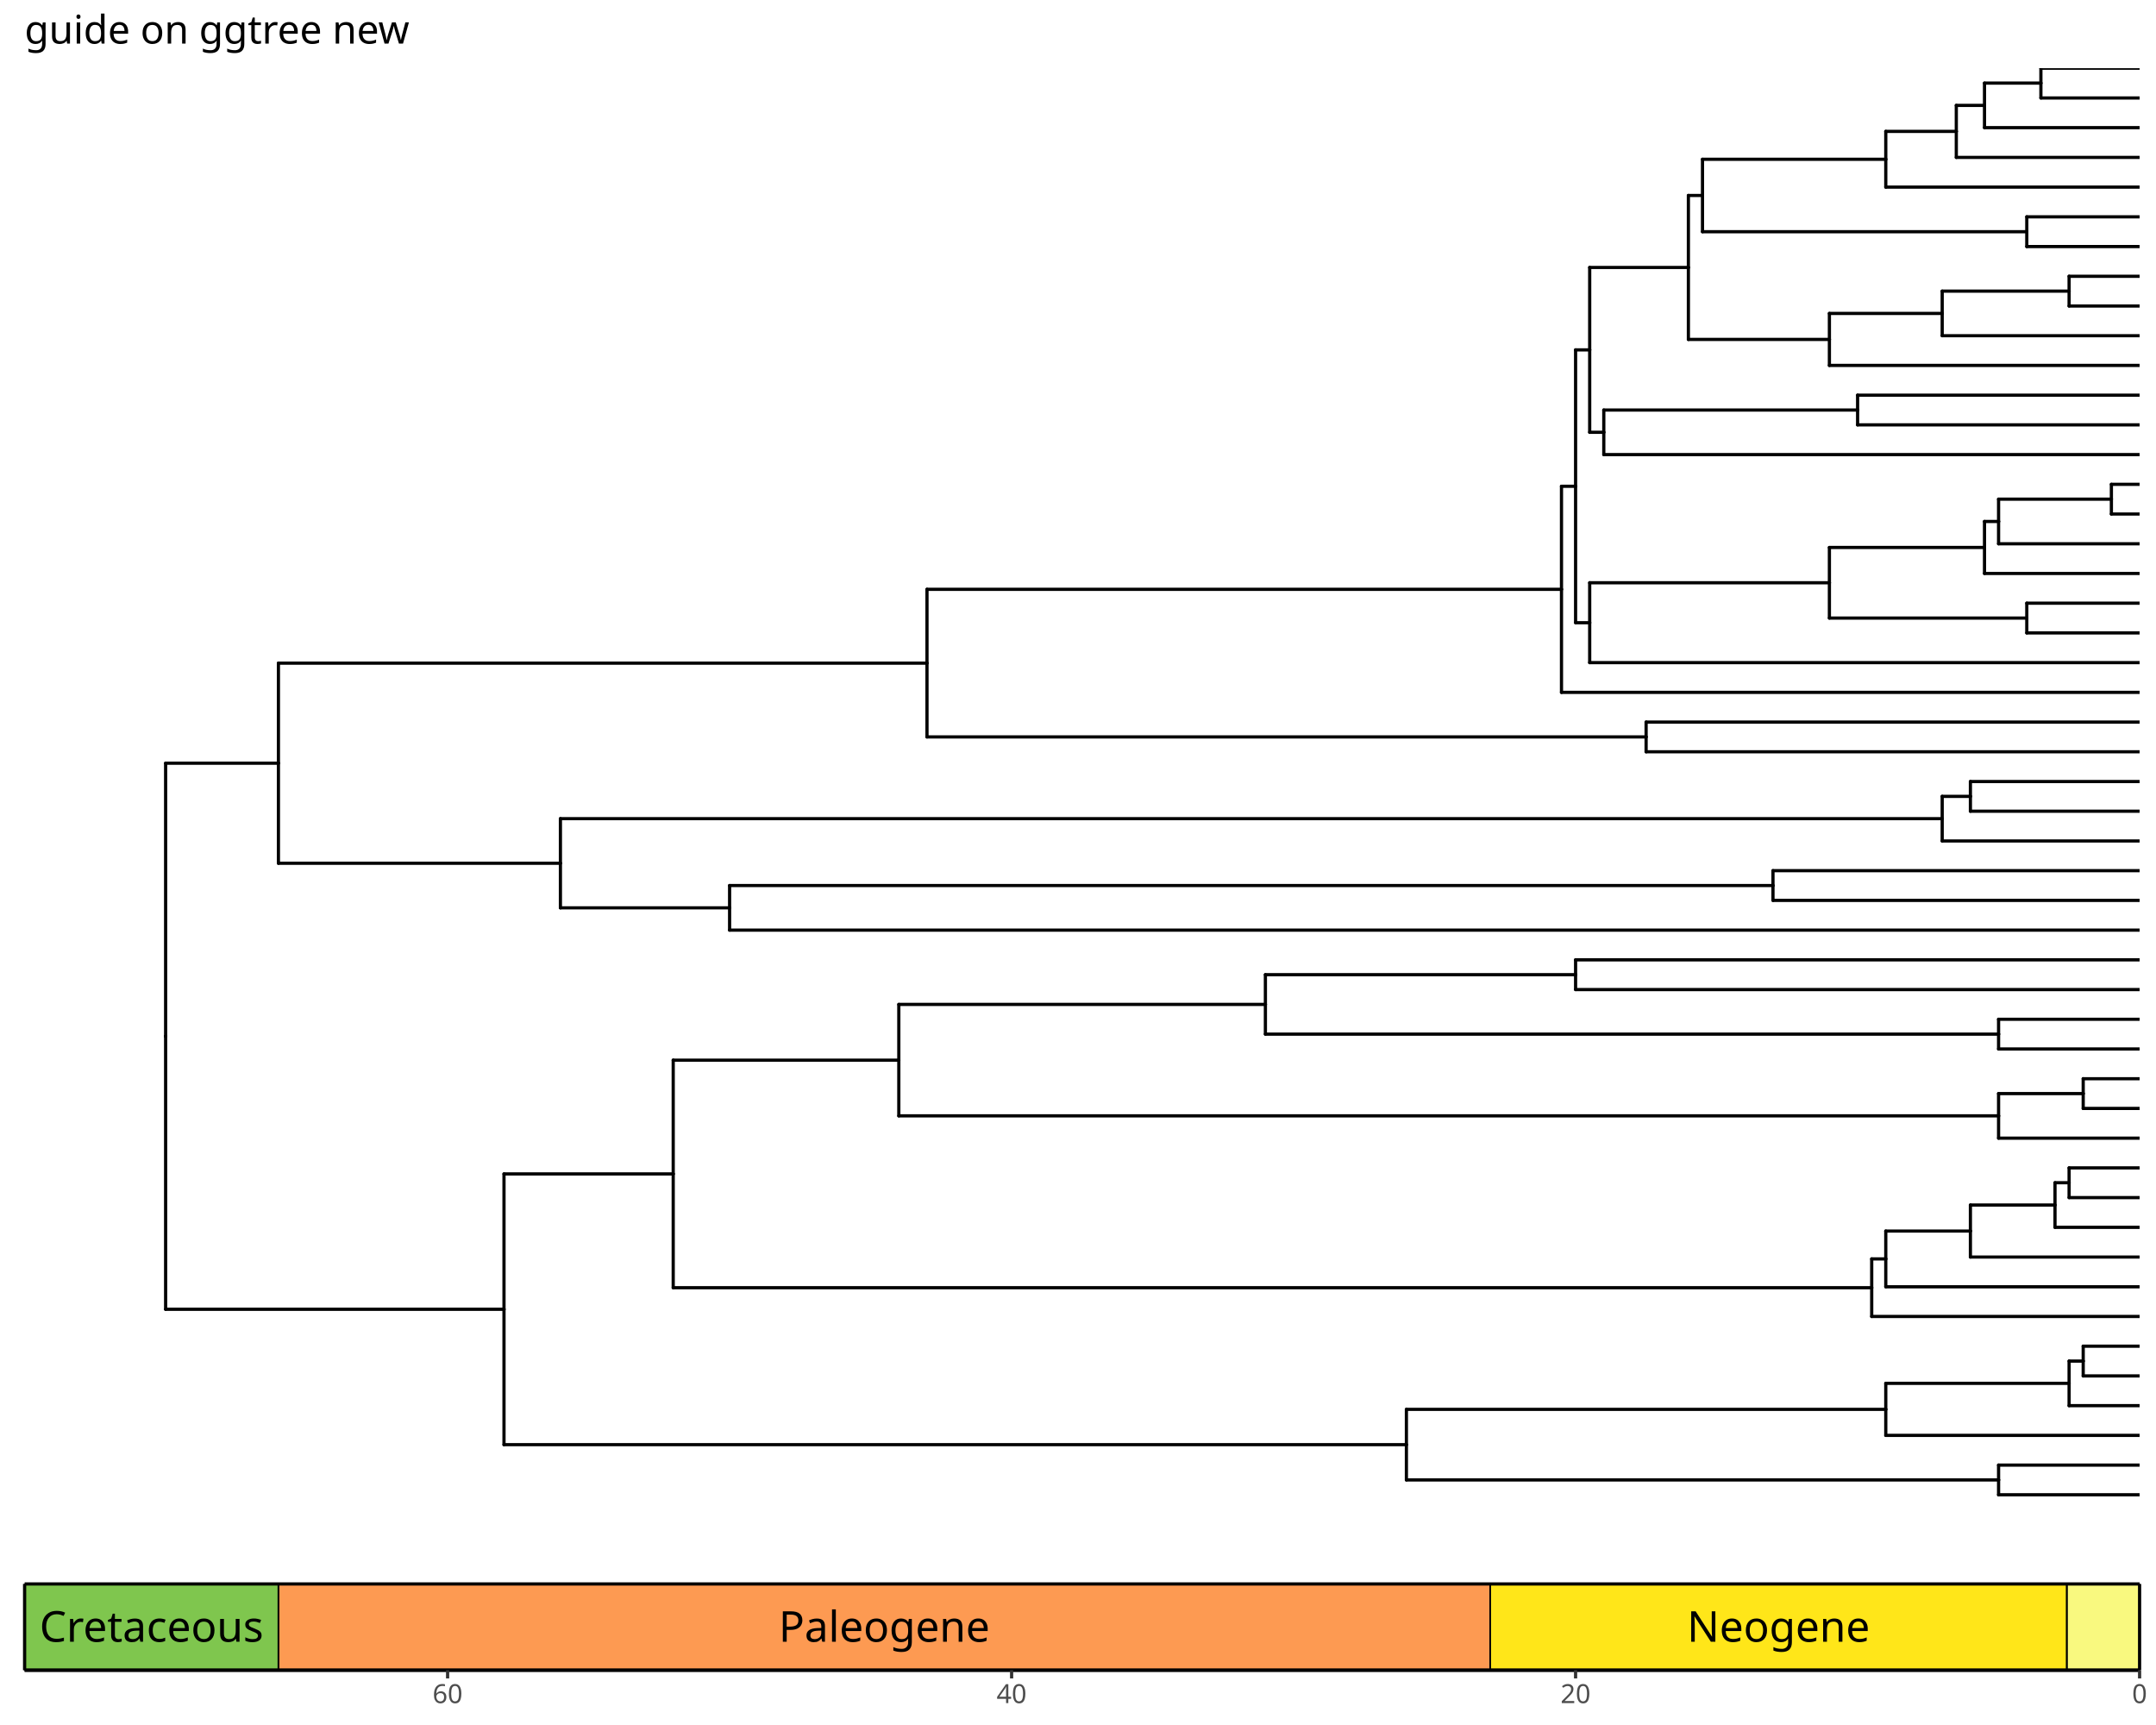
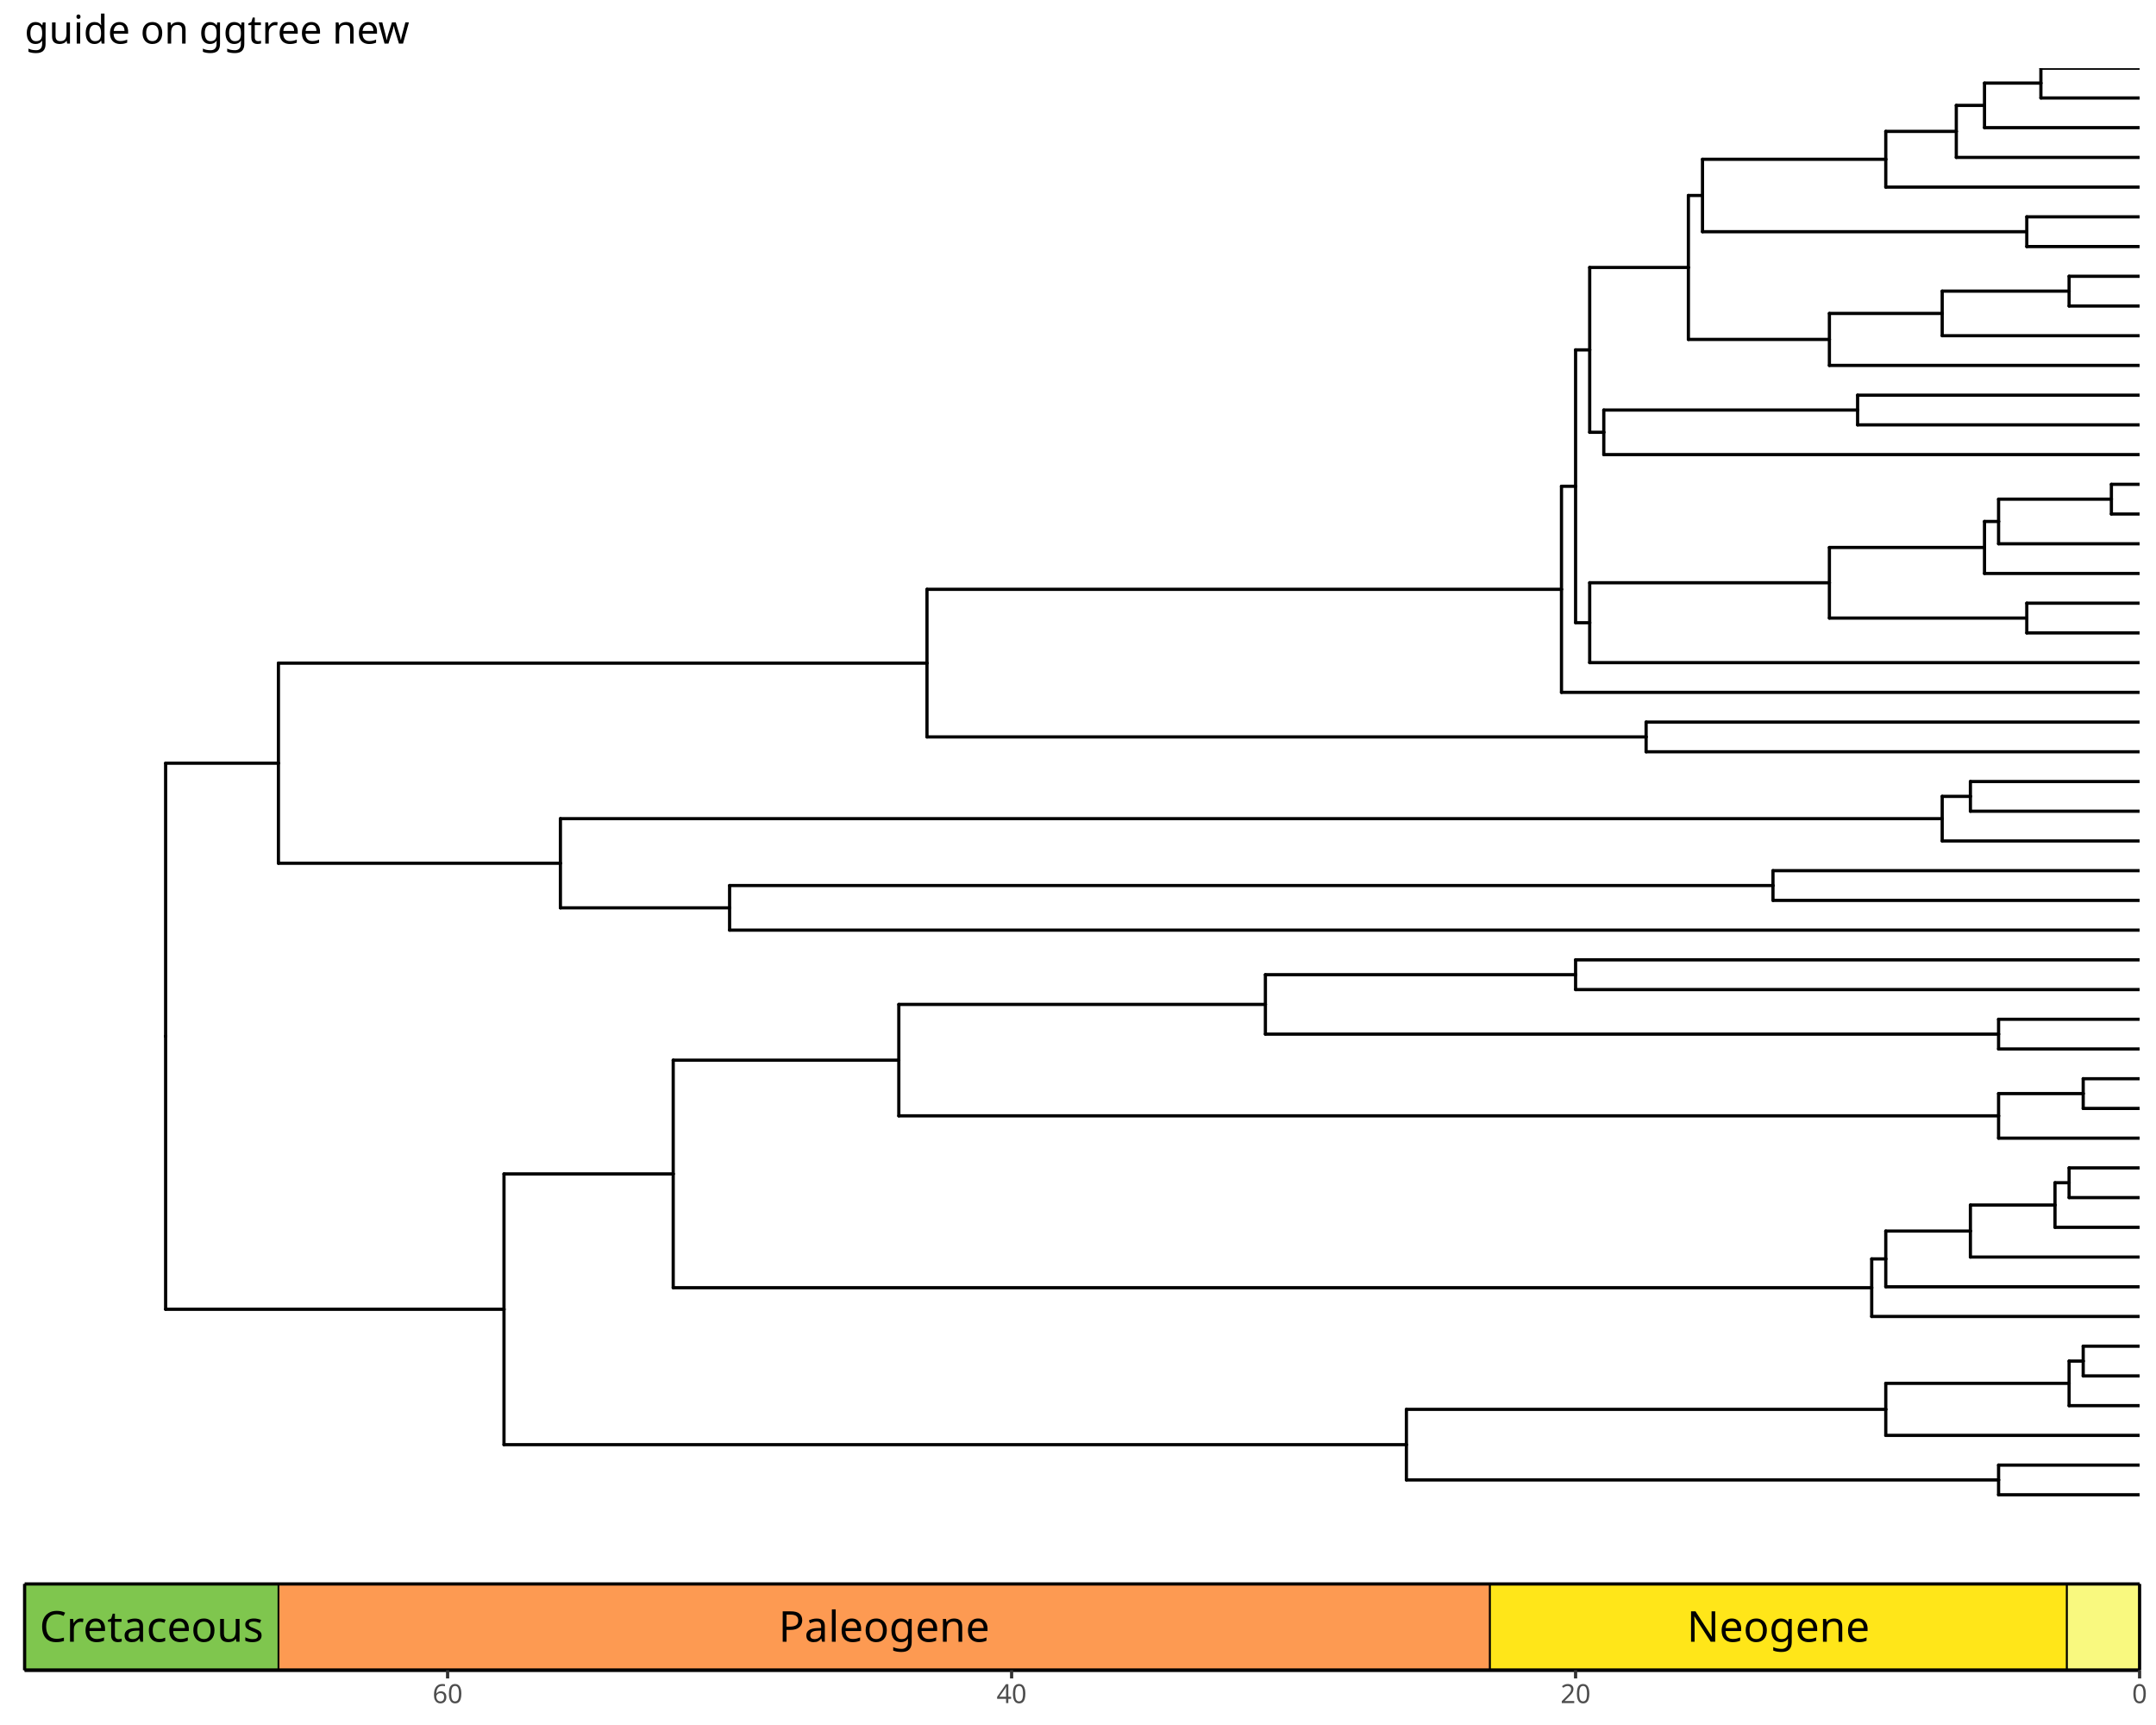
<svg xmlns="http://www.w3.org/2000/svg" class="svglite" data-engine-version="2.0" width="720.00pt" height="576.00pt" viewBox="0 0 720.00 576.00">
  <defs>
    <style type="text/css">
    .svglite line, .svglite polyline, .svglite polygon, .svglite path, .svglite rect, .svglite circle {
      fill: none;
      stroke: #000000;
      stroke-linecap: round;
      stroke-linejoin: round;
      stroke-miterlimit: 10.00;
    }
  </style>
  </defs>
  <rect width="100%" height="100%" style="stroke: none; fill: #FFFFFF;" />
  <defs>
    <clipPath id="cpMC4wMHw3MjAuMDB8MC4wMHw1NzYuMDA=">
      <rect x="0.00" y="0.00" width="720.00" height="576.00" />
    </clipPath>
  </defs>
  <g clip-path="url(#cpMC4wMHw3MjAuMDB8MC4wMHw1NzYuMDA=)">
    <rect x="0.00" y="0.00" width="720.00" height="576.00" style="stroke-width: 1.07; stroke: #FFFFFF; fill: #FFFFFF;" />
  </g>
  <defs>
    <clipPath id="cpOC4yMnw3MTQuNTJ8MjIuNzh8NTI4Ljkx">
      <rect x="8.22" y="22.78" width="706.30" height="506.12" />
    </clipPath>
  </defs>
  <g clip-path="url(#cpOC4yMnw3MTQuNTJ8MjIuNzh8NTI4Ljkx)">
    <rect x="8.22" y="22.78" width="706.30" height="506.12" style="stroke-width: 1.07; stroke: #FFFFFF; fill: #FFFFFF;" />
    <line x1="695.69" y1="370.12" x2="714.52" y2="370.12" style="stroke-width: 1.07;" />
    <line x1="695.69" y1="360.20" x2="714.52" y2="360.20" style="stroke-width: 1.07;" />
    <line x1="667.43" y1="380.05" x2="714.52" y2="380.05" style="stroke-width: 1.07;" />
    <line x1="667.43" y1="350.27" x2="714.52" y2="350.27" style="stroke-width: 1.07;" />
    <line x1="667.43" y1="340.35" x2="714.52" y2="340.35" style="stroke-width: 1.07;" />
    <line x1="526.17" y1="330.43" x2="714.52" y2="330.43" style="stroke-width: 1.07;" />
    <line x1="526.17" y1="320.50" x2="714.52" y2="320.50" style="stroke-width: 1.07;" />
    <line x1="690.98" y1="399.89" x2="714.52" y2="399.89" style="stroke-width: 1.07;" />
    <line x1="690.98" y1="389.97" x2="714.52" y2="389.97" style="stroke-width: 1.07;" />
    <line x1="686.27" y1="409.82" x2="714.52" y2="409.82" style="stroke-width: 1.07;" />
    <line x1="658.02" y1="419.74" x2="714.52" y2="419.74" style="stroke-width: 1.07;" />
    <line x1="629.76" y1="429.67" x2="714.52" y2="429.67" style="stroke-width: 1.07;" />
    <line x1="625.06" y1="439.59" x2="714.52" y2="439.59" style="stroke-width: 1.07;" />
    <line x1="667.43" y1="499.13" x2="714.52" y2="499.13" style="stroke-width: 1.07;" />
    <line x1="667.43" y1="489.21" x2="714.52" y2="489.21" style="stroke-width: 1.07;" />
    <line x1="629.76" y1="479.29" x2="714.52" y2="479.29" style="stroke-width: 1.07;" />
    <line x1="690.98" y1="469.36" x2="714.52" y2="469.36" style="stroke-width: 1.07;" />
    <line x1="695.69" y1="459.44" x2="714.52" y2="459.44" style="stroke-width: 1.07;" />
    <line x1="695.69" y1="449.51" x2="714.52" y2="449.51" style="stroke-width: 1.07;" />
    <line x1="243.65" y1="310.58" x2="714.52" y2="310.58" style="stroke-width: 1.07;" />
    <line x1="592.09" y1="300.65" x2="714.52" y2="300.65" style="stroke-width: 1.07;" />
    <line x1="592.09" y1="290.73" x2="714.52" y2="290.73" style="stroke-width: 1.07;" />
    <line x1="648.60" y1="280.81" x2="714.52" y2="280.81" style="stroke-width: 1.07;" />
    <line x1="658.02" y1="270.88" x2="714.52" y2="270.88" style="stroke-width: 1.07;" />
    <line x1="658.02" y1="260.96" x2="714.52" y2="260.96" style="stroke-width: 1.07;" />
    <line x1="549.72" y1="251.03" x2="714.52" y2="251.03" style="stroke-width: 1.07;" />
    <line x1="549.72" y1="241.11" x2="714.52" y2="241.11" style="stroke-width: 1.07;" />
    <line x1="521.46" y1="231.19" x2="714.52" y2="231.19" style="stroke-width: 1.07;" />
    <line x1="620.35" y1="141.87" x2="714.52" y2="141.87" style="stroke-width: 1.07;" />
    <line x1="620.35" y1="131.95" x2="714.52" y2="131.95" style="stroke-width: 1.07;" />
    <line x1="535.59" y1="151.80" x2="714.52" y2="151.80" style="stroke-width: 1.07;" />
    <line x1="690.98" y1="102.18" x2="714.52" y2="102.18" style="stroke-width: 1.07;" />
    <line x1="690.98" y1="92.25" x2="714.52" y2="92.25" style="stroke-width: 1.07;" />
    <line x1="648.60" y1="112.10" x2="714.52" y2="112.10" style="stroke-width: 1.07;" />
    <line x1="610.93" y1="122.02" x2="714.52" y2="122.02" style="stroke-width: 1.07;" />
    <line x1="676.85" y1="82.33" x2="714.52" y2="82.33" style="stroke-width: 1.07;" />
    <line x1="676.85" y1="72.40" x2="714.52" y2="72.40" style="stroke-width: 1.07;" />
    <line x1="629.76" y1="62.48" x2="714.52" y2="62.48" style="stroke-width: 1.07;" />
    <line x1="653.31" y1="52.56" x2="714.52" y2="52.56" style="stroke-width: 1.07;" />
    <line x1="662.73" y1="42.63" x2="714.52" y2="42.63" style="stroke-width: 1.07;" />
    <line x1="681.56" y1="32.71" x2="714.52" y2="32.71" style="stroke-width: 1.07;" />
    <line x1="681.56" y1="22.78" x2="714.52" y2="22.78" style="stroke-width: 1.07;" />
    <line x1="530.88" y1="221.26" x2="714.52" y2="221.26" style="stroke-width: 1.07;" />
    <line x1="676.85" y1="211.34" x2="714.52" y2="211.34" style="stroke-width: 1.07;" />
    <line x1="676.85" y1="201.41" x2="714.52" y2="201.41" style="stroke-width: 1.07;" />
    <line x1="662.73" y1="191.49" x2="714.52" y2="191.49" style="stroke-width: 1.07;" />
    <line x1="667.43" y1="181.57" x2="714.52" y2="181.57" style="stroke-width: 1.07;" />
    <line x1="705.10" y1="171.64" x2="714.52" y2="171.64" style="stroke-width: 1.07;" />
    <line x1="705.10" y1="161.72" x2="714.52" y2="161.72" style="stroke-width: 1.07;" />
    <line x1="55.31" y1="346.01" x2="55.31" y2="346.01" style="stroke-width: 1.07;" />
    <line x1="55.31" y1="437.19" x2="168.31" y2="437.19" style="stroke-width: 1.07;" />
    <line x1="168.31" y1="391.99" x2="224.82" y2="391.99" style="stroke-width: 1.07;" />
    <line x1="224.82" y1="354.00" x2="300.16" y2="354.00" style="stroke-width: 1.07;" />
    <line x1="300.16" y1="372.60" x2="667.43" y2="372.60" style="stroke-width: 1.07;" />
    <line x1="667.43" y1="365.16" x2="695.69" y2="365.16" style="stroke-width: 1.07;" />
    <line x1="300.16" y1="335.39" x2="422.58" y2="335.39" style="stroke-width: 1.07;" />
    <line x1="422.58" y1="345.31" x2="667.43" y2="345.31" style="stroke-width: 1.07;" />
    <line x1="422.58" y1="325.46" x2="526.17" y2="325.46" style="stroke-width: 1.07;" />
    <line x1="224.82" y1="429.98" x2="625.06" y2="429.98" style="stroke-width: 1.07;" />
    <line x1="625.06" y1="420.36" x2="629.76" y2="420.36" style="stroke-width: 1.07;" />
    <line x1="629.76" y1="411.06" x2="658.02" y2="411.06" style="stroke-width: 1.07;" />
    <line x1="658.02" y1="402.38" x2="686.27" y2="402.38" style="stroke-width: 1.07;" />
    <line x1="686.27" y1="394.93" x2="690.98" y2="394.93" style="stroke-width: 1.07;" />
    <line x1="168.31" y1="482.39" x2="469.67" y2="482.39" style="stroke-width: 1.07;" />
    <line x1="469.67" y1="494.17" x2="667.43" y2="494.17" style="stroke-width: 1.07;" />
    <line x1="469.67" y1="470.60" x2="629.76" y2="470.60" style="stroke-width: 1.07;" />
    <line x1="629.76" y1="461.92" x2="690.98" y2="461.92" style="stroke-width: 1.07;" />
    <line x1="690.98" y1="454.48" x2="695.69" y2="454.48" style="stroke-width: 1.07;" />
    <line x1="55.31" y1="254.84" x2="92.98" y2="254.84" style="stroke-width: 1.07;" />
    <line x1="92.98" y1="288.25" x2="187.15" y2="288.25" style="stroke-width: 1.07;" />
    <line x1="187.15" y1="303.14" x2="243.65" y2="303.14" style="stroke-width: 1.07;" />
    <line x1="243.65" y1="295.69" x2="592.09" y2="295.69" style="stroke-width: 1.07;" />
    <line x1="187.15" y1="273.36" x2="648.60" y2="273.36" style="stroke-width: 1.07;" />
    <line x1="648.60" y1="265.92" x2="658.02" y2="265.92" style="stroke-width: 1.07;" />
    <line x1="92.98" y1="221.43" x2="309.57" y2="221.43" style="stroke-width: 1.07;" />
    <line x1="309.57" y1="246.07" x2="549.72" y2="246.07" style="stroke-width: 1.07;" />
    <line x1="309.57" y1="196.78" x2="521.46" y2="196.78" style="stroke-width: 1.07;" />
    <line x1="521.46" y1="162.38" x2="526.17" y2="162.38" style="stroke-width: 1.07;" />
    <line x1="526.17" y1="116.83" x2="530.88" y2="116.83" style="stroke-width: 1.07;" />
    <line x1="530.88" y1="144.35" x2="535.59" y2="144.35" style="stroke-width: 1.07;" />
    <line x1="535.59" y1="136.91" x2="620.35" y2="136.91" style="stroke-width: 1.07;" />
    <line x1="530.88" y1="89.31" x2="563.84" y2="89.31" style="stroke-width: 1.07;" />
    <line x1="563.84" y1="113.34" x2="610.93" y2="113.34" style="stroke-width: 1.07;" />
    <line x1="610.93" y1="104.66" x2="648.60" y2="104.66" style="stroke-width: 1.07;" />
    <line x1="648.60" y1="97.21" x2="690.98" y2="97.21" style="stroke-width: 1.07;" />
    <line x1="563.84" y1="65.27" x2="568.55" y2="65.27" style="stroke-width: 1.07;" />
    <line x1="568.55" y1="77.37" x2="676.85" y2="77.37" style="stroke-width: 1.07;" />
    <line x1="568.55" y1="53.18" x2="629.76" y2="53.18" style="stroke-width: 1.07;" />
    <line x1="629.76" y1="43.87" x2="653.31" y2="43.87" style="stroke-width: 1.07;" />
    <line x1="653.31" y1="35.19" x2="662.73" y2="35.19" style="stroke-width: 1.07;" />
    <line x1="662.73" y1="27.75" x2="681.56" y2="27.75" style="stroke-width: 1.07;" />
    <line x1="526.17" y1="207.93" x2="530.88" y2="207.93" style="stroke-width: 1.07;" />
    <line x1="530.88" y1="194.59" x2="610.93" y2="194.59" style="stroke-width: 1.07;" />
    <line x1="610.93" y1="206.38" x2="676.85" y2="206.38" style="stroke-width: 1.07;" />
    <line x1="610.93" y1="182.81" x2="662.73" y2="182.81" style="stroke-width: 1.07;" />
    <line x1="662.73" y1="174.12" x2="667.43" y2="174.12" style="stroke-width: 1.07;" />
    <line x1="667.43" y1="166.68" x2="705.10" y2="166.68" style="stroke-width: 1.07;" />
    <line x1="695.69" y1="365.16" x2="695.69" y2="370.12" style="stroke-width: 1.07;" />
    <line x1="695.69" y1="365.16" x2="695.69" y2="360.20" style="stroke-width: 1.07;" />
    <line x1="667.43" y1="372.60" x2="667.43" y2="380.05" style="stroke-width: 1.07;" />
    <line x1="667.43" y1="345.31" x2="667.43" y2="350.27" style="stroke-width: 1.07;" />
    <line x1="667.43" y1="345.31" x2="667.43" y2="340.35" style="stroke-width: 1.07;" />
    <line x1="526.17" y1="325.46" x2="526.17" y2="330.43" style="stroke-width: 1.07;" />
    <line x1="526.17" y1="325.46" x2="526.17" y2="320.50" style="stroke-width: 1.07;" />
    <line x1="690.98" y1="394.93" x2="690.98" y2="399.89" style="stroke-width: 1.07;" />
    <line x1="690.98" y1="394.93" x2="690.98" y2="389.97" style="stroke-width: 1.07;" />
    <line x1="686.27" y1="402.38" x2="686.27" y2="409.82" style="stroke-width: 1.07;" />
    <line x1="658.02" y1="411.06" x2="658.02" y2="419.74" style="stroke-width: 1.07;" />
    <line x1="629.76" y1="420.36" x2="629.76" y2="429.67" style="stroke-width: 1.07;" />
    <line x1="625.06" y1="429.98" x2="625.06" y2="439.59" style="stroke-width: 1.07;" />
    <line x1="667.43" y1="494.17" x2="667.43" y2="499.13" style="stroke-width: 1.07;" />
    <line x1="667.43" y1="494.17" x2="667.43" y2="489.21" style="stroke-width: 1.07;" />
    <line x1="629.76" y1="470.60" x2="629.76" y2="479.29" style="stroke-width: 1.07;" />
    <line x1="690.98" y1="461.92" x2="690.98" y2="469.36" style="stroke-width: 1.07;" />
    <line x1="695.69" y1="454.48" x2="695.69" y2="459.44" style="stroke-width: 1.07;" />
    <line x1="695.69" y1="454.48" x2="695.69" y2="449.51" style="stroke-width: 1.07;" />
    <line x1="243.65" y1="303.14" x2="243.65" y2="310.58" style="stroke-width: 1.07;" />
    <line x1="592.09" y1="295.69" x2="592.09" y2="300.65" style="stroke-width: 1.07;" />
    <line x1="592.09" y1="295.69" x2="592.09" y2="290.73" style="stroke-width: 1.07;" />
    <line x1="648.60" y1="273.36" x2="648.60" y2="280.81" style="stroke-width: 1.07;" />
    <line x1="658.02" y1="265.92" x2="658.02" y2="270.88" style="stroke-width: 1.07;" />
    <line x1="658.02" y1="265.92" x2="658.02" y2="260.96" style="stroke-width: 1.07;" />
    <line x1="549.72" y1="246.07" x2="549.72" y2="251.03" style="stroke-width: 1.07;" />
    <line x1="549.72" y1="246.07" x2="549.72" y2="241.11" style="stroke-width: 1.07;" />
    <line x1="521.46" y1="196.78" x2="521.46" y2="231.19" style="stroke-width: 1.07;" />
    <line x1="620.35" y1="136.91" x2="620.35" y2="141.87" style="stroke-width: 1.07;" />
    <line x1="620.35" y1="136.91" x2="620.35" y2="131.95" style="stroke-width: 1.07;" />
    <line x1="535.59" y1="144.35" x2="535.59" y2="151.80" style="stroke-width: 1.07;" />
    <line x1="690.98" y1="97.21" x2="690.98" y2="102.18" style="stroke-width: 1.07;" />
    <line x1="690.98" y1="97.21" x2="690.98" y2="92.25" style="stroke-width: 1.07;" />
    <line x1="648.60" y1="104.66" x2="648.60" y2="112.10" style="stroke-width: 1.07;" />
    <line x1="610.93" y1="113.34" x2="610.93" y2="122.02" style="stroke-width: 1.07;" />
    <line x1="676.85" y1="77.37" x2="676.85" y2="82.33" style="stroke-width: 1.07;" />
    <line x1="676.85" y1="77.37" x2="676.85" y2="72.40" style="stroke-width: 1.07;" />
    <line x1="629.76" y1="53.18" x2="629.76" y2="62.48" style="stroke-width: 1.07;" />
    <line x1="653.31" y1="43.87" x2="653.31" y2="52.56" style="stroke-width: 1.07;" />
    <line x1="662.73" y1="35.19" x2="662.73" y2="42.63" style="stroke-width: 1.07;" />
    <line x1="681.56" y1="27.75" x2="681.56" y2="32.71" style="stroke-width: 1.07;" />
    <line x1="681.56" y1="27.75" x2="681.56" y2="22.78" style="stroke-width: 1.07;" />
    <line x1="530.88" y1="207.93" x2="530.88" y2="221.26" style="stroke-width: 1.07;" />
    <line x1="676.85" y1="206.38" x2="676.85" y2="211.34" style="stroke-width: 1.07;" />
    <line x1="676.85" y1="206.38" x2="676.85" y2="201.41" style="stroke-width: 1.07;" />
    <line x1="662.73" y1="182.81" x2="662.73" y2="191.49" style="stroke-width: 1.07;" />
    <line x1="667.43" y1="174.12" x2="667.43" y2="181.57" style="stroke-width: 1.07;" />
    <line x1="705.10" y1="166.68" x2="705.10" y2="171.64" style="stroke-width: 1.07;" />
    <line x1="705.10" y1="166.68" x2="705.10" y2="161.72" style="stroke-width: 1.07;" />
    <line x1="55.31" y1="346.01" x2="55.31" y2="346.01" style="stroke-width: 1.07;" />
    <line x1="55.31" y1="346.01" x2="55.31" y2="437.19" style="stroke-width: 1.07;" />
    <line x1="168.31" y1="437.19" x2="168.31" y2="391.99" style="stroke-width: 1.07;" />
    <line x1="224.82" y1="391.99" x2="224.82" y2="354.00" style="stroke-width: 1.07;" />
    <line x1="300.16" y1="354.00" x2="300.16" y2="372.60" style="stroke-width: 1.07;" />
    <line x1="667.43" y1="372.60" x2="667.43" y2="365.16" style="stroke-width: 1.07;" />
    <line x1="300.16" y1="354.00" x2="300.16" y2="335.39" style="stroke-width: 1.07;" />
    <line x1="422.58" y1="335.39" x2="422.58" y2="345.31" style="stroke-width: 1.07;" />
    <line x1="422.58" y1="335.39" x2="422.58" y2="325.46" style="stroke-width: 1.07;" />
    <line x1="224.82" y1="391.99" x2="224.82" y2="429.98" style="stroke-width: 1.07;" />
    <line x1="625.06" y1="429.98" x2="625.06" y2="420.36" style="stroke-width: 1.07;" />
    <line x1="629.76" y1="420.36" x2="629.76" y2="411.06" style="stroke-width: 1.07;" />
    <line x1="658.02" y1="411.06" x2="658.02" y2="402.38" style="stroke-width: 1.07;" />
    <line x1="686.27" y1="402.38" x2="686.27" y2="394.93" style="stroke-width: 1.07;" />
    <line x1="168.31" y1="437.19" x2="168.31" y2="482.39" style="stroke-width: 1.07;" />
    <line x1="469.67" y1="482.39" x2="469.67" y2="494.17" style="stroke-width: 1.07;" />
    <line x1="469.67" y1="482.39" x2="469.67" y2="470.60" style="stroke-width: 1.07;" />
    <line x1="629.76" y1="470.60" x2="629.76" y2="461.92" style="stroke-width: 1.07;" />
    <line x1="690.98" y1="461.92" x2="690.98" y2="454.48" style="stroke-width: 1.07;" />
    <line x1="55.31" y1="346.01" x2="55.31" y2="254.84" style="stroke-width: 1.07;" />
    <line x1="92.98" y1="254.84" x2="92.98" y2="288.25" style="stroke-width: 1.07;" />
    <line x1="187.15" y1="288.25" x2="187.15" y2="303.14" style="stroke-width: 1.07;" />
    <line x1="243.65" y1="303.14" x2="243.65" y2="295.69" style="stroke-width: 1.07;" />
    <line x1="187.15" y1="288.25" x2="187.15" y2="273.36" style="stroke-width: 1.07;" />
    <line x1="648.60" y1="273.36" x2="648.60" y2="265.92" style="stroke-width: 1.07;" />
    <line x1="92.98" y1="254.84" x2="92.98" y2="221.43" style="stroke-width: 1.07;" />
    <line x1="309.57" y1="221.43" x2="309.57" y2="246.07" style="stroke-width: 1.07;" />
    <line x1="309.57" y1="221.43" x2="309.57" y2="196.78" style="stroke-width: 1.07;" />
    <line x1="521.46" y1="196.78" x2="521.46" y2="162.38" style="stroke-width: 1.07;" />
    <line x1="526.17" y1="162.38" x2="526.17" y2="116.83" style="stroke-width: 1.07;" />
    <line x1="530.88" y1="116.83" x2="530.88" y2="144.35" style="stroke-width: 1.07;" />
    <line x1="535.59" y1="144.35" x2="535.59" y2="136.91" style="stroke-width: 1.07;" />
    <line x1="530.88" y1="116.83" x2="530.88" y2="89.31" style="stroke-width: 1.07;" />
    <line x1="563.84" y1="89.31" x2="563.84" y2="113.34" style="stroke-width: 1.07;" />
    <line x1="610.93" y1="113.34" x2="610.93" y2="104.66" style="stroke-width: 1.07;" />
    <line x1="648.60" y1="104.66" x2="648.60" y2="97.21" style="stroke-width: 1.07;" />
    <line x1="563.84" y1="89.31" x2="563.84" y2="65.27" style="stroke-width: 1.07;" />
    <line x1="568.55" y1="65.27" x2="568.55" y2="77.37" style="stroke-width: 1.07;" />
    <line x1="568.55" y1="65.27" x2="568.55" y2="53.18" style="stroke-width: 1.07;" />
    <line x1="629.76" y1="53.18" x2="629.76" y2="43.87" style="stroke-width: 1.07;" />
    <line x1="653.31" y1="43.87" x2="653.31" y2="35.19" style="stroke-width: 1.07;" />
    <line x1="662.73" y1="35.19" x2="662.73" y2="27.75" style="stroke-width: 1.07;" />
    <line x1="526.17" y1="162.38" x2="526.17" y2="207.93" style="stroke-width: 1.07;" />
    <line x1="530.88" y1="207.93" x2="530.88" y2="194.59" style="stroke-width: 1.07;" />
    <line x1="610.93" y1="194.59" x2="610.93" y2="206.38" style="stroke-width: 1.07;" />
    <line x1="610.93" y1="194.59" x2="610.93" y2="182.81" style="stroke-width: 1.07;" />
    <line x1="662.73" y1="182.81" x2="662.73" y2="174.12" style="stroke-width: 1.07;" />
    <line x1="667.43" y1="174.12" x2="667.43" y2="166.68" style="stroke-width: 1.07;" />
  </g>
  <g clip-path="url(#cpMC4wMHw3MjAuMDB8MC4wMHw1NzYuMDA=)">
    <polygon points="714.52,528.91 706.42,528.91 698.32,528.91 690.22,528.91 690.22,557.71 698.32,557.71 706.42,557.71 714.52,557.71 " style="stroke-width: 1.07; stroke: none; stroke-linecap: butt; stroke-linejoin: miter; fill: #F9F97F;" />
-     <polygon points="690.22,528.91 683.09,528.91 675.96,528.91 668.83,528.91 661.69,528.91 654.56,528.91 647.43,528.91 640.29,528.91 633.16,528.91 626.03,528.91 618.90,528.91 611.76,528.91 604.63,528.91 597.50,528.91 590.36,528.91 583.23,528.91 576.10,528.91 568.97,528.91 561.83,528.91 554.70,528.91 547.57,528.91 540.44,528.91 533.30,528.91 526.17,528.91 519.04,528.91 511.90,528.91 504.77,528.91 497.64,528.91 497.64,557.71 504.77,557.71 511.90,557.71 519.04,557.71 526.17,557.71 533.30,557.71 540.44,557.71 547.57,557.71 554.70,557.71 561.83,557.71 568.97,557.71 576.10,557.71 583.23,557.71 590.36,557.71 597.50,557.71 604.63,557.71 611.76,557.71 618.90,557.71 626.03,557.71 633.16,557.71 640.29,557.71 647.43,557.71 654.56,557.71 661.69,557.71 668.83,557.71 675.96,557.71 683.09,557.71 690.22,557.71 " style="stroke-width: 1.07; stroke: none; stroke-linecap: butt; stroke-linejoin: miter; fill: #FFE619;" />
-     <polygon points="497.64,528.91 490.54,528.91 483.44,528.91 476.34,528.91 469.24,528.91 462.14,528.91 455.04,528.91 447.94,528.91 440.84,528.91 433.74,528.91 426.65,528.91 419.55,528.91 412.45,528.91 405.35,528.91 398.25,528.91 391.15,528.91 384.05,528.91 376.95,528.91 369.85,528.91 362.75,528.91 355.65,528.91 348.55,528.91 341.45,528.91 334.35,528.91 327.25,528.91 320.15,528.91 313.06,528.91 305.96,528.91 298.86,528.91 291.76,528.91 284.66,528.91 277.56,528.91 270.46,528.91 263.36,528.91 256.26,528.91 249.16,528.91 242.06,528.91 234.96,528.91 227.86,528.91 220.76,528.91 213.66,528.91 206.57,528.91 199.47,528.91 192.37,528.91 185.27,528.91 178.17,528.91 171.07,528.91 163.97,528.91 156.87,528.91 149.77,528.91 142.67,528.91 135.57,528.91 128.47,528.91 121.37,528.91 114.27,528.91 107.17,528.91 100.07,528.91 92.98,528.91 92.98,557.71 100.07,557.71 107.17,557.71 114.27,557.71 121.37,557.71 128.47,557.71 135.57,557.71 142.67,557.71 149.77,557.71 156.87,557.71 163.97,557.71 171.07,557.71 178.17,557.71 185.27,557.71 192.37,557.71 199.47,557.71 206.57,557.71 213.66,557.71 220.76,557.71 227.86,557.71 234.96,557.71 242.06,557.71 249.16,557.71 256.26,557.71 263.36,557.71 270.46,557.71 277.56,557.71 284.66,557.71 291.76,557.71 298.86,557.71 305.96,557.71 313.06,557.71 320.15,557.71 327.25,557.71 334.35,557.71 341.45,557.71 348.55,557.71 355.65,557.71 362.75,557.71 369.85,557.71 376.95,557.71 384.05,557.71 391.15,557.71 398.25,557.71 405.35,557.71 412.45,557.71 419.55,557.71 426.65,557.71 433.74,557.71 440.84,557.71 447.94,557.71 455.04,557.71 462.14,557.71 469.24,557.71 476.34,557.71 483.44,557.71 490.54,557.71 497.64,557.71 " style="stroke-width: 1.07; stroke: none; stroke-linecap: butt; stroke-linejoin: miter; fill: #FD9A52;" />
+     <polygon points="690.22,528.91 683.09,528.91 675.95,528.91 668.82,528.91 661.68,528.91 654.54,528.91 647.41,528.91 640.27,528.91 633.13,528.91 626.00,528.91 618.86,528.91 611.72,528.91 604.59,528.91 597.45,528.91 590.32,528.91 583.18,528.91 576.04,528.91 568.91,528.91 561.77,528.91 554.63,528.91 547.50,528.91 540.36,528.91 533.23,528.91 526.09,528.91 518.95,528.91 511.82,528.91 504.68,528.91 497.54,528.91 497.54,557.71 504.68,557.71 511.82,557.71 518.95,557.71 526.09,557.71 533.23,557.71 540.36,557.71 547.50,557.71 554.63,557.71 561.77,557.71 568.91,557.71 576.04,557.71 583.18,557.71 590.32,557.71 597.45,557.71 604.59,557.71 611.72,557.71 618.86,557.71 626.00,557.71 633.13,557.71 640.27,557.71 647.41,557.71 654.54,557.71 661.68,557.71 668.82,557.71 675.95,557.71 683.09,557.71 690.22,557.71 " style="stroke-width: 1.07; stroke: none; stroke-linecap: butt; stroke-linejoin: miter; fill: #FFE619;" />
+     <polygon points="497.54,528.91 490.45,528.91 483.35,528.91 476.25,528.91 469.15,528.91 462.06,528.91 454.96,528.91 447.86,528.91 440.76,528.91 433.67,528.91 426.57,528.91 419.47,528.91 412.37,528.91 405.27,528.91 398.18,528.91 391.08,528.91 383.98,528.91 376.88,528.91 369.79,528.91 362.69,528.91 355.59,528.91 348.49,528.91 341.40,528.91 334.30,528.91 327.20,528.91 320.10,528.91 313.00,528.91 305.91,528.91 298.81,528.91 291.71,528.91 284.61,528.91 277.52,528.91 270.42,528.91 263.32,528.91 256.22,528.91 249.12,528.91 242.03,528.91 234.93,528.91 227.83,528.91 220.73,528.91 213.64,528.91 206.54,528.91 199.44,528.91 192.34,528.91 185.25,528.91 178.15,528.91 171.05,528.91 163.95,528.91 156.85,528.91 149.76,528.91 142.66,528.91 135.56,528.91 128.46,528.91 121.37,528.91 114.27,528.91 107.17,528.91 100.07,528.91 92.98,528.91 92.98,557.71 100.07,557.71 107.17,557.71 114.27,557.71 121.37,557.71 128.46,557.71 135.56,557.71 142.66,557.71 149.76,557.71 156.85,557.71 163.95,557.71 171.05,557.71 178.15,557.71 185.25,557.71 192.34,557.71 199.44,557.71 206.54,557.71 213.64,557.71 220.73,557.71 227.83,557.71 234.93,557.71 242.03,557.71 249.12,557.71 256.22,557.71 263.32,557.71 270.42,557.71 277.52,557.71 284.61,557.71 291.71,557.71 298.81,557.71 305.91,557.71 313.00,557.71 320.10,557.71 327.20,557.71 334.30,557.71 341.40,557.71 348.49,557.71 355.59,557.71 362.69,557.71 369.79,557.71 376.88,557.71 383.98,557.71 391.08,557.71 398.18,557.71 405.27,557.71 412.37,557.71 419.47,557.71 426.57,557.71 433.67,557.71 440.76,557.71 447.86,557.71 454.96,557.71 462.06,557.71 469.15,557.71 476.25,557.71 483.35,557.71 490.45,557.71 497.54,557.71 " style="stroke-width: 1.07; stroke: none; stroke-linecap: butt; stroke-linejoin: miter; fill: #FD9A52;" />
    <polygon points="92.98,528.91 85.27,528.91 77.57,528.91 69.86,528.91 62.15,528.91 54.45,528.91 46.74,528.91 39.04,528.91 31.33,528.91 23.63,528.91 15.92,528.91 8.22,528.91 8.22,557.71 15.92,557.71 23.63,557.71 31.33,557.71 39.04,557.71 46.74,557.71 54.45,557.71 62.15,557.71 69.86,557.71 77.57,557.71 85.27,557.71 92.98,557.71 " style="stroke-width: 1.07; stroke: none; stroke-linecap: butt; stroke-linejoin: miter; fill: #7FC64E;" />
    <polyline points="714.52,557.71 714.52,528.91 " style="stroke-width: 0.53; stroke-linecap: butt;" />
    <polyline points="690.22,557.71 690.22,528.91 " style="stroke-width: 0.53; stroke-linecap: butt;" />
-     <polyline points="497.64,557.71 497.64,528.91 " style="stroke-width: 0.53; stroke-linecap: butt;" />
+     <polyline points="497.54,557.71 497.54,528.91 " style="stroke-width: 0.53; stroke-linecap: butt;" />
    <polyline points="92.98,557.71 92.98,528.91 " style="stroke-width: 0.53; stroke-linecap: butt;" />
    <polyline points="690.22,557.71 690.22,528.91 " style="stroke-width: 0.53; stroke-linecap: butt;" />
-     <polyline points="497.64,557.71 497.64,528.91 " style="stroke-width: 0.53; stroke-linecap: butt;" />
+     <polyline points="497.54,557.71 497.54,528.91 " style="stroke-width: 0.53; stroke-linecap: butt;" />
    <polyline points="92.98,557.71 92.98,528.91 " style="stroke-width: 0.53; stroke-linecap: butt;" />
    <polyline points="8.22,557.71 8.22,528.91 " style="stroke-width: 0.53; stroke-linecap: butt;" />
-     <text x="593.93" y="548.20" text-anchor="middle" style="font-size: 14.23px; font-family: sans;" textLength="57.75px" lengthAdjust="spacingAndGlyphs">Neogene</text>
-     <text x="295.31" y="548.20" text-anchor="middle" style="font-size: 14.23px; font-family: sans;" textLength="68.04px" lengthAdjust="spacingAndGlyphs">Paleogene</text>
+     <text x="593.88" y="548.20" text-anchor="middle" style="font-size: 14.23px; font-family: sans;" textLength="57.75px" lengthAdjust="spacingAndGlyphs">Neogene</text>
+     <text x="295.26" y="548.20" text-anchor="middle" style="font-size: 14.23px; font-family: sans;" textLength="68.04px" lengthAdjust="spacingAndGlyphs">Paleogene</text>
    <text x="50.60" y="548.20" text-anchor="middle" style="font-size: 14.23px; font-family: sans;" textLength="72.77px" lengthAdjust="spacingAndGlyphs">Cretaceous</text>
    <polyline points="8.22,557.71 8.22,528.91 " style="stroke-width: 1.07; stroke-linecap: butt;" />
    <polyline points="714.52,557.71 714.52,528.91 " style="stroke-width: 1.07; stroke-linecap: butt;" />
    <polyline points="8.22,528.91 15.35,528.91 22.49,528.91 29.62,528.91 36.76,528.91 43.89,528.91 51.03,528.91 58.16,528.91 65.29,528.91 72.43,528.91 79.56,528.91 86.70,528.91 93.83,528.91 100.97,528.91 108.10,528.91 115.23,528.91 122.37,528.91 129.50,528.91 136.64,528.91 143.77,528.91 150.91,528.91 158.04,528.91 165.18,528.91 172.31,528.91 179.44,528.91 186.58,528.91 193.71,528.91 200.85,528.91 207.98,528.91 215.12,528.91 222.25,528.91 229.38,528.91 236.52,528.91 243.65,528.91 250.79,528.91 257.92,528.91 265.06,528.91 272.19,528.91 279.32,528.91 286.46,528.91 293.59,528.91 300.73,528.91 307.86,528.91 315.00,528.91 322.13,528.91 329.27,528.91 336.40,528.91 343.53,528.91 350.67,528.91 357.80,528.91 364.94,528.91 372.07,528.91 379.21,528.91 386.34,528.91 393.47,528.91 400.61,528.91 407.74,528.91 414.88,528.91 422.01,528.91 429.15,528.91 436.28,528.91 443.41,528.91 450.55,528.91 457.68,528.91 464.82,528.91 471.95,528.91 479.09,528.91 486.22,528.91 493.36,528.91 500.49,528.91 507.62,528.91 514.76,528.91 521.89,528.91 529.03,528.91 536.16,528.91 543.30,528.91 550.43,528.91 557.56,528.91 564.70,528.91 571.83,528.91 578.97,528.91 586.10,528.91 593.24,528.91 600.37,528.91 607.51,528.91 614.64,528.91 621.77,528.91 628.91,528.91 636.04,528.91 643.18,528.91 650.31,528.91 657.45,528.91 664.58,528.91 671.71,528.91 678.85,528.91 685.98,528.91 693.12,528.91 700.25,528.91 707.39,528.91 714.52,528.91 " style="stroke-width: 1.07; stroke-linecap: butt;" />
    <polyline points="8.22,557.71 15.35,557.71 22.49,557.71 29.62,557.71 36.76,557.71 43.89,557.71 51.03,557.71 58.16,557.71 65.29,557.71 72.43,557.71 79.56,557.71 86.70,557.71 93.83,557.71 100.97,557.71 108.10,557.71 115.23,557.71 122.37,557.71 129.50,557.71 136.64,557.71 143.77,557.71 150.91,557.71 158.04,557.71 165.18,557.71 172.31,557.71 179.44,557.71 186.58,557.71 193.71,557.71 200.85,557.71 207.98,557.71 215.12,557.71 222.25,557.71 229.38,557.71 236.52,557.71 243.65,557.71 250.79,557.71 257.92,557.71 265.06,557.71 272.19,557.71 279.32,557.71 286.46,557.71 293.59,557.71 300.73,557.71 307.86,557.71 315.00,557.71 322.13,557.71 329.27,557.71 336.40,557.71 343.53,557.71 350.67,557.71 357.80,557.71 364.94,557.71 372.07,557.71 379.21,557.71 386.34,557.71 393.47,557.71 400.61,557.71 407.74,557.71 414.88,557.71 422.01,557.71 429.15,557.71 436.28,557.71 443.41,557.71 450.55,557.71 457.68,557.71 464.82,557.71 471.95,557.71 479.09,557.71 486.22,557.71 493.36,557.71 500.49,557.71 507.62,557.71 514.76,557.71 521.89,557.71 529.03,557.71 536.16,557.71 543.30,557.71 550.43,557.71 557.56,557.71 564.70,557.71 571.83,557.71 578.97,557.71 586.10,557.71 593.24,557.71 600.37,557.71 607.51,557.71 614.64,557.71 621.77,557.71 628.91,557.71 636.04,557.71 643.18,557.71 650.31,557.71 657.45,557.71 664.58,557.71 671.71,557.71 678.85,557.71 685.98,557.71 693.12,557.71 700.25,557.71 707.39,557.71 714.52,557.71 " style="stroke-width: 1.07; stroke-linecap: butt;" />
    <polyline points="8.22,557.71 714.52,557.71 " style="stroke-width: 1.07; stroke-linecap: butt;" />
    <polyline points="149.48,560.45 149.48,557.71 " style="stroke-width: 1.07; stroke: #333333; stroke-linecap: butt;" />
    <polyline points="337.83,560.45 337.83,557.71 " style="stroke-width: 1.07; stroke: #333333; stroke-linecap: butt;" />
    <polyline points="526.17,560.45 526.17,557.71 " style="stroke-width: 1.07; stroke: #333333; stroke-linecap: butt;" />
    <polyline points="714.52,560.45 714.52,557.71 " style="stroke-width: 1.07; stroke: #333333; stroke-linecap: butt;" />
    <text x="149.48" y="568.69" text-anchor="middle" style="font-size: 8.80px; fill: #4D4D4D; font-family: sans;" textLength="9.79px" lengthAdjust="spacingAndGlyphs">60</text>
    <text x="337.83" y="568.69" text-anchor="middle" style="font-size: 8.80px; fill: #4D4D4D; font-family: sans;" textLength="9.79px" lengthAdjust="spacingAndGlyphs">40</text>
    <text x="526.17" y="568.69" text-anchor="middle" style="font-size: 8.80px; fill: #4D4D4D; font-family: sans;" textLength="9.79px" lengthAdjust="spacingAndGlyphs">20</text>
    <text x="714.52" y="568.69" text-anchor="middle" style="font-size: 8.80px; fill: #4D4D4D; font-family: sans;" textLength="4.89px" lengthAdjust="spacingAndGlyphs">0</text>
    <text x="8.22" y="14.56" style="font-size: 13.20px; font-family: sans;" textLength="119.63px" lengthAdjust="spacingAndGlyphs">guide on ggtree new</text>
  </g>
</svg>
